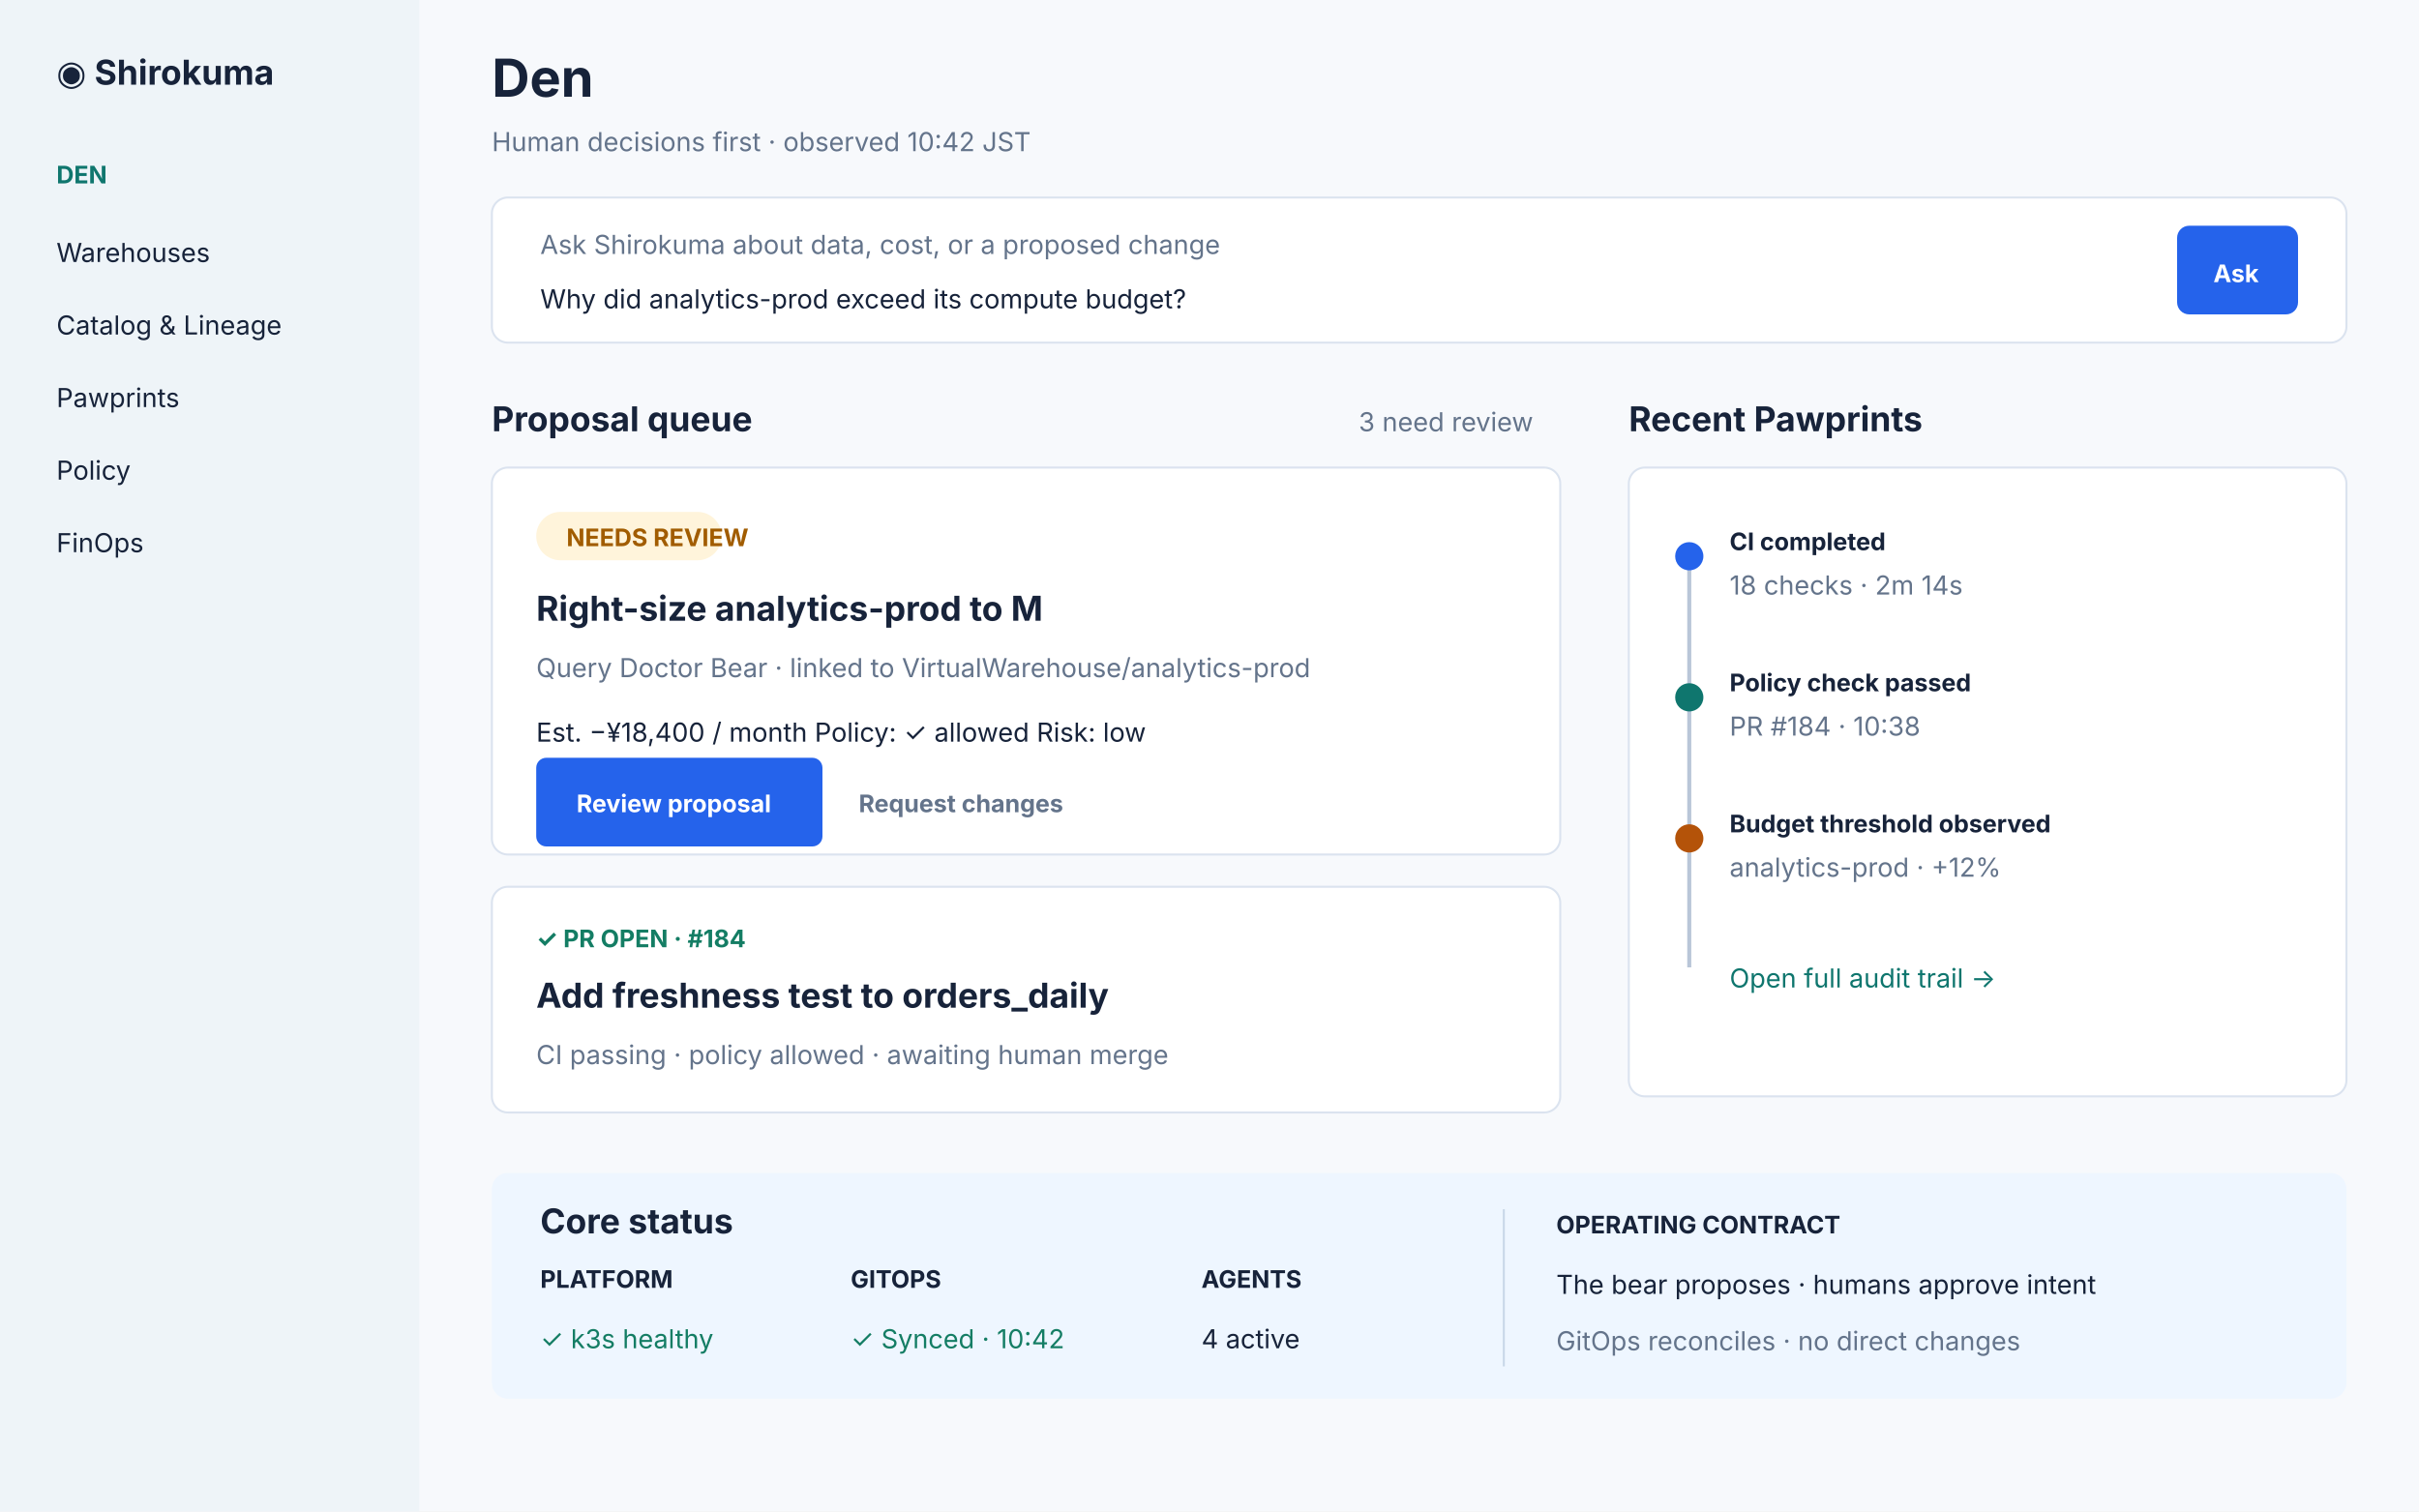
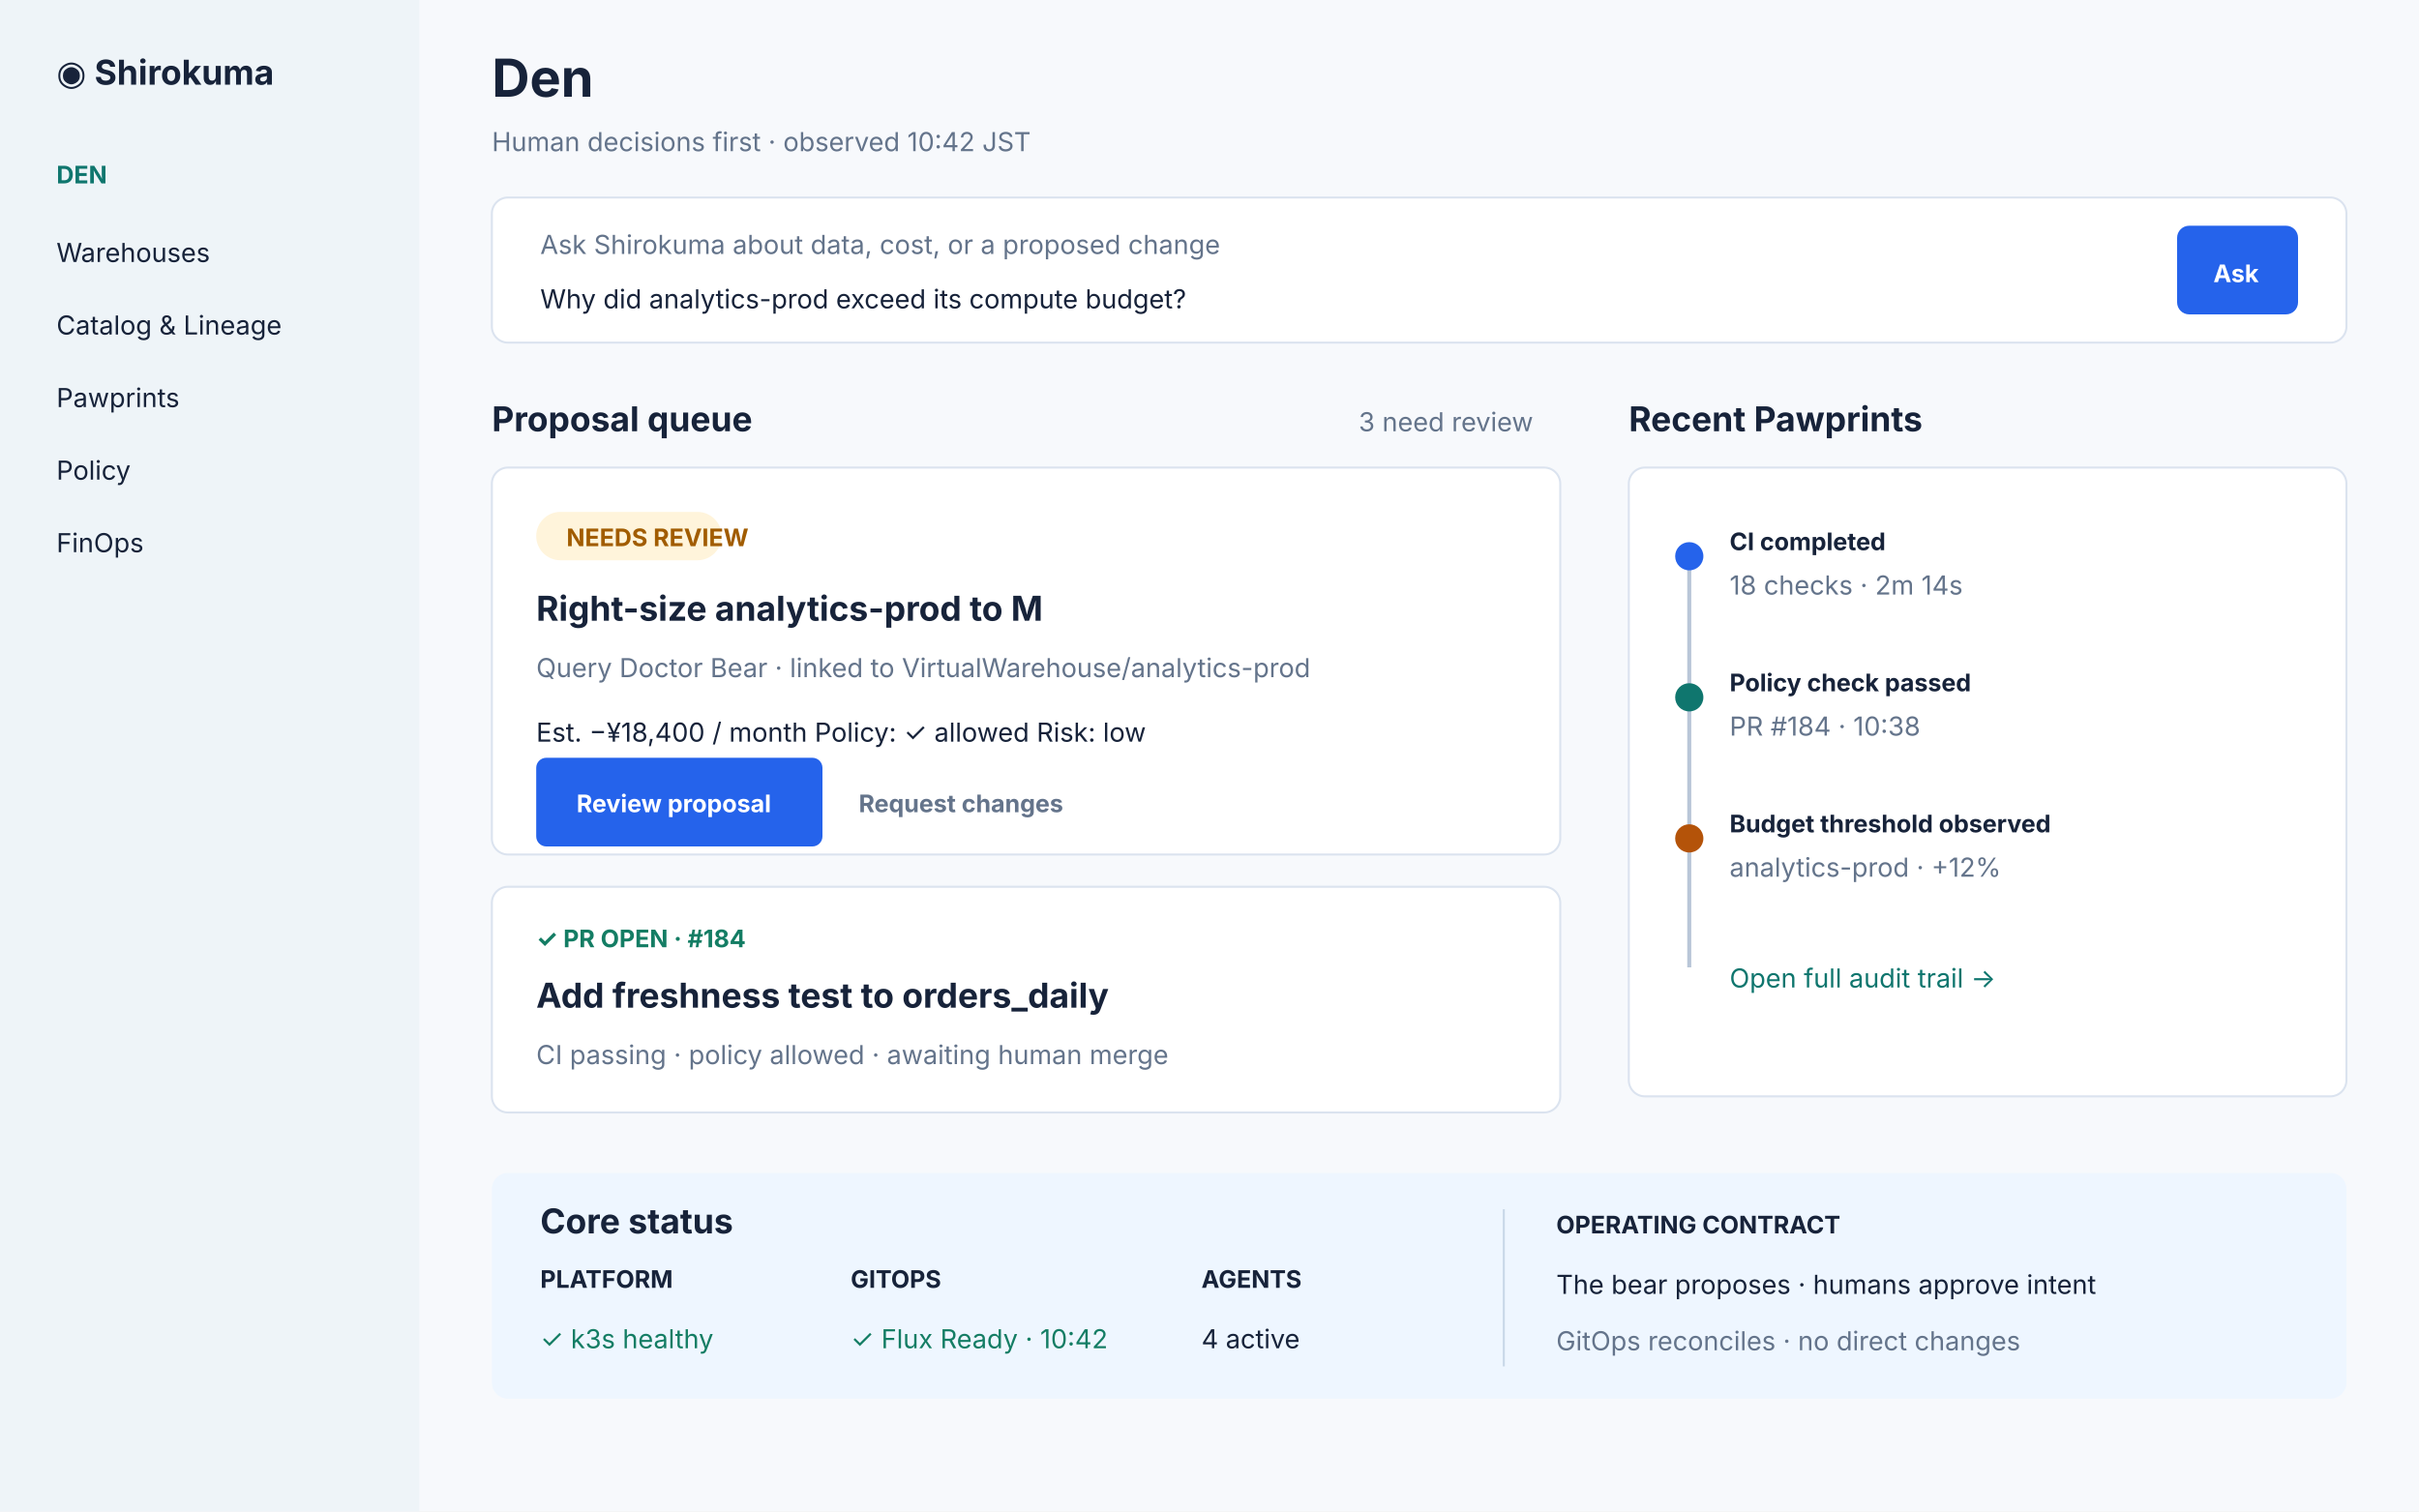
<svg xmlns="http://www.w3.org/2000/svg" width="1200" height="750" viewBox="0 0 1200 750" role="img" aria-labelledby="title desc">
  <style>text{font-family:Inter,"Noto Sans JP",system-ui,sans-serif;fill:#17233a}.muted{fill:#64748b}.small{font-size:13px}.label{font-size:12px;font-weight:700}.h1{font-size:26px;font-weight:700}.h2{font-size:17px;font-weight:700}.panel{fill:#fff;stroke:#dbe3ef}.nav{fill:#eef4f8}.blue{fill:#2563eb}.teal{fill:#0f766e}.ok{fill:#147d64}.warn{fill:#a15c00}.white{fill:#fff}</style>
  <rect width="1200" height="750" fill="#f7f9fc" />
  <rect width="208" height="750" class="nav" />
  <text x="28" y="42" class="h2">◉ Shirokuma</text>
  <text x="28" y="91" class="label teal">DEN</text>
  <text x="28" y="130" class="small">Warehouses</text>
  <text x="28" y="166" class="small">Catalog &amp; Lineage</text>
  <text x="28" y="202" class="small">Pawprints</text>
  <text x="28" y="238" class="small">Policy</text>
  <text x="28" y="274" class="small">FinOps</text>
  <text x="244" y="48" class="h1">Den</text>
  <text x="244" y="75" class="small muted">Human decisions first · observed 10:42 JST</text>
  <rect x="244" y="98" width="920" height="72" rx="8" class="panel" />
  <text x="268" y="126" class="small muted">Ask Shirokuma about data, cost, or a proposed change</text>
  <text x="268" y="153" class="small">Why did analytics-prod exceed its compute budget?</text>
  <rect x="1080" y="112" width="60" height="44" rx="6" class="blue" />
  <text x="1098" y="140" class="label white">Ask</text>
  <text x="244" y="214" class="h2">Proposal queue</text>
  <text x="674" y="214" class="small muted">3 need review</text>
  <rect x="244" y="232" width="530" height="192" rx="8" class="panel" />
  <rect x="266" y="254" width="92" height="24" rx="12" fill="#fff4db" />
  <text x="281" y="271" class="label warn">NEEDS REVIEW</text>
  <text x="266" y="308" class="h2">Right-size analytics-prod to M</text>
  <text x="266" y="336" class="small muted">Query Doctor Bear · linked to VirtualWarehouse/analytics-prod</text>
  <text x="266" y="368" class="small">Est. −¥18,400 / month   Policy: ✓ allowed   Risk: low</text>
  <rect x="266" y="376" width="142" height="44" rx="5" class="blue" />
  <text x="286" y="403" class="label white">Review proposal</text>
  <text x="426" y="403" class="label muted">Request changes</text>
  <rect x="244" y="440" width="530" height="112" rx="8" class="panel" />
  <text x="266" y="470" class="label ok">✓ PR OPEN · #184</text>
  <text x="266" y="500" class="h2">Add freshness test to orders_daily</text>
  <text x="266" y="528" class="small muted">CI passing · policy allowed · awaiting human merge</text>
  <text x="808" y="214" class="h2">Recent Pawprints</text>
  <rect x="808" y="232" width="356" height="312" rx="8" class="panel" />
  <line x1="838" y1="272" x2="838" y2="480" stroke="#b9c6d8" stroke-width="2" />
  <circle cx="838" cy="276" r="7" class="blue" />
  <text x="858" y="273" class="label">CI completed</text>
  <text x="858" y="295" class="small muted">18 checks · 2m 14s</text>
  <circle cx="838" cy="346" r="7" class="teal" />
  <text x="858" y="343" class="label">Policy check passed</text>
  <text x="858" y="365" class="small muted">PR #184 · 10:38</text>
  <circle cx="838" cy="416" r="7" fill="#b45309" />
  <text x="858" y="413" class="label">Budget threshold observed</text>
  <text x="858" y="435" class="small muted">analytics-prod · +12%</text>
  <text x="858" y="490" class="small teal">Open full audit trail →</text>
  <rect x="244" y="582" width="920" height="112" rx="8" fill="#eef6ff" />
  <text x="268" y="612" class="h2">Core status</text>
  <text x="268" y="639" class="label">PLATFORM</text>
  <text x="268" y="669" class="small ok">✓ k3s healthy</text>
  <text x="422" y="639" class="label">GITOPS</text>
-   <text x="422" y="669" class="small ok">✓ Synced · 10:42</text>
+   <text x="422" y="669" class="small ok">✓ Flux Ready · 10:42</text>
  <text x="596" y="639" class="label">AGENTS</text>
  <text x="596" y="669" class="small">4 active</text>
  <line x1="746" y1="600" x2="746" y2="678" stroke="#c8d7e8" />
  <text x="772" y="612" class="label">OPERATING CONTRACT</text>
  <text x="772" y="642" class="small">The bear proposes · humans approve intent</text>
  <text x="772" y="670" class="small muted">GitOps reconciles · no direct changes</text>
</svg>
